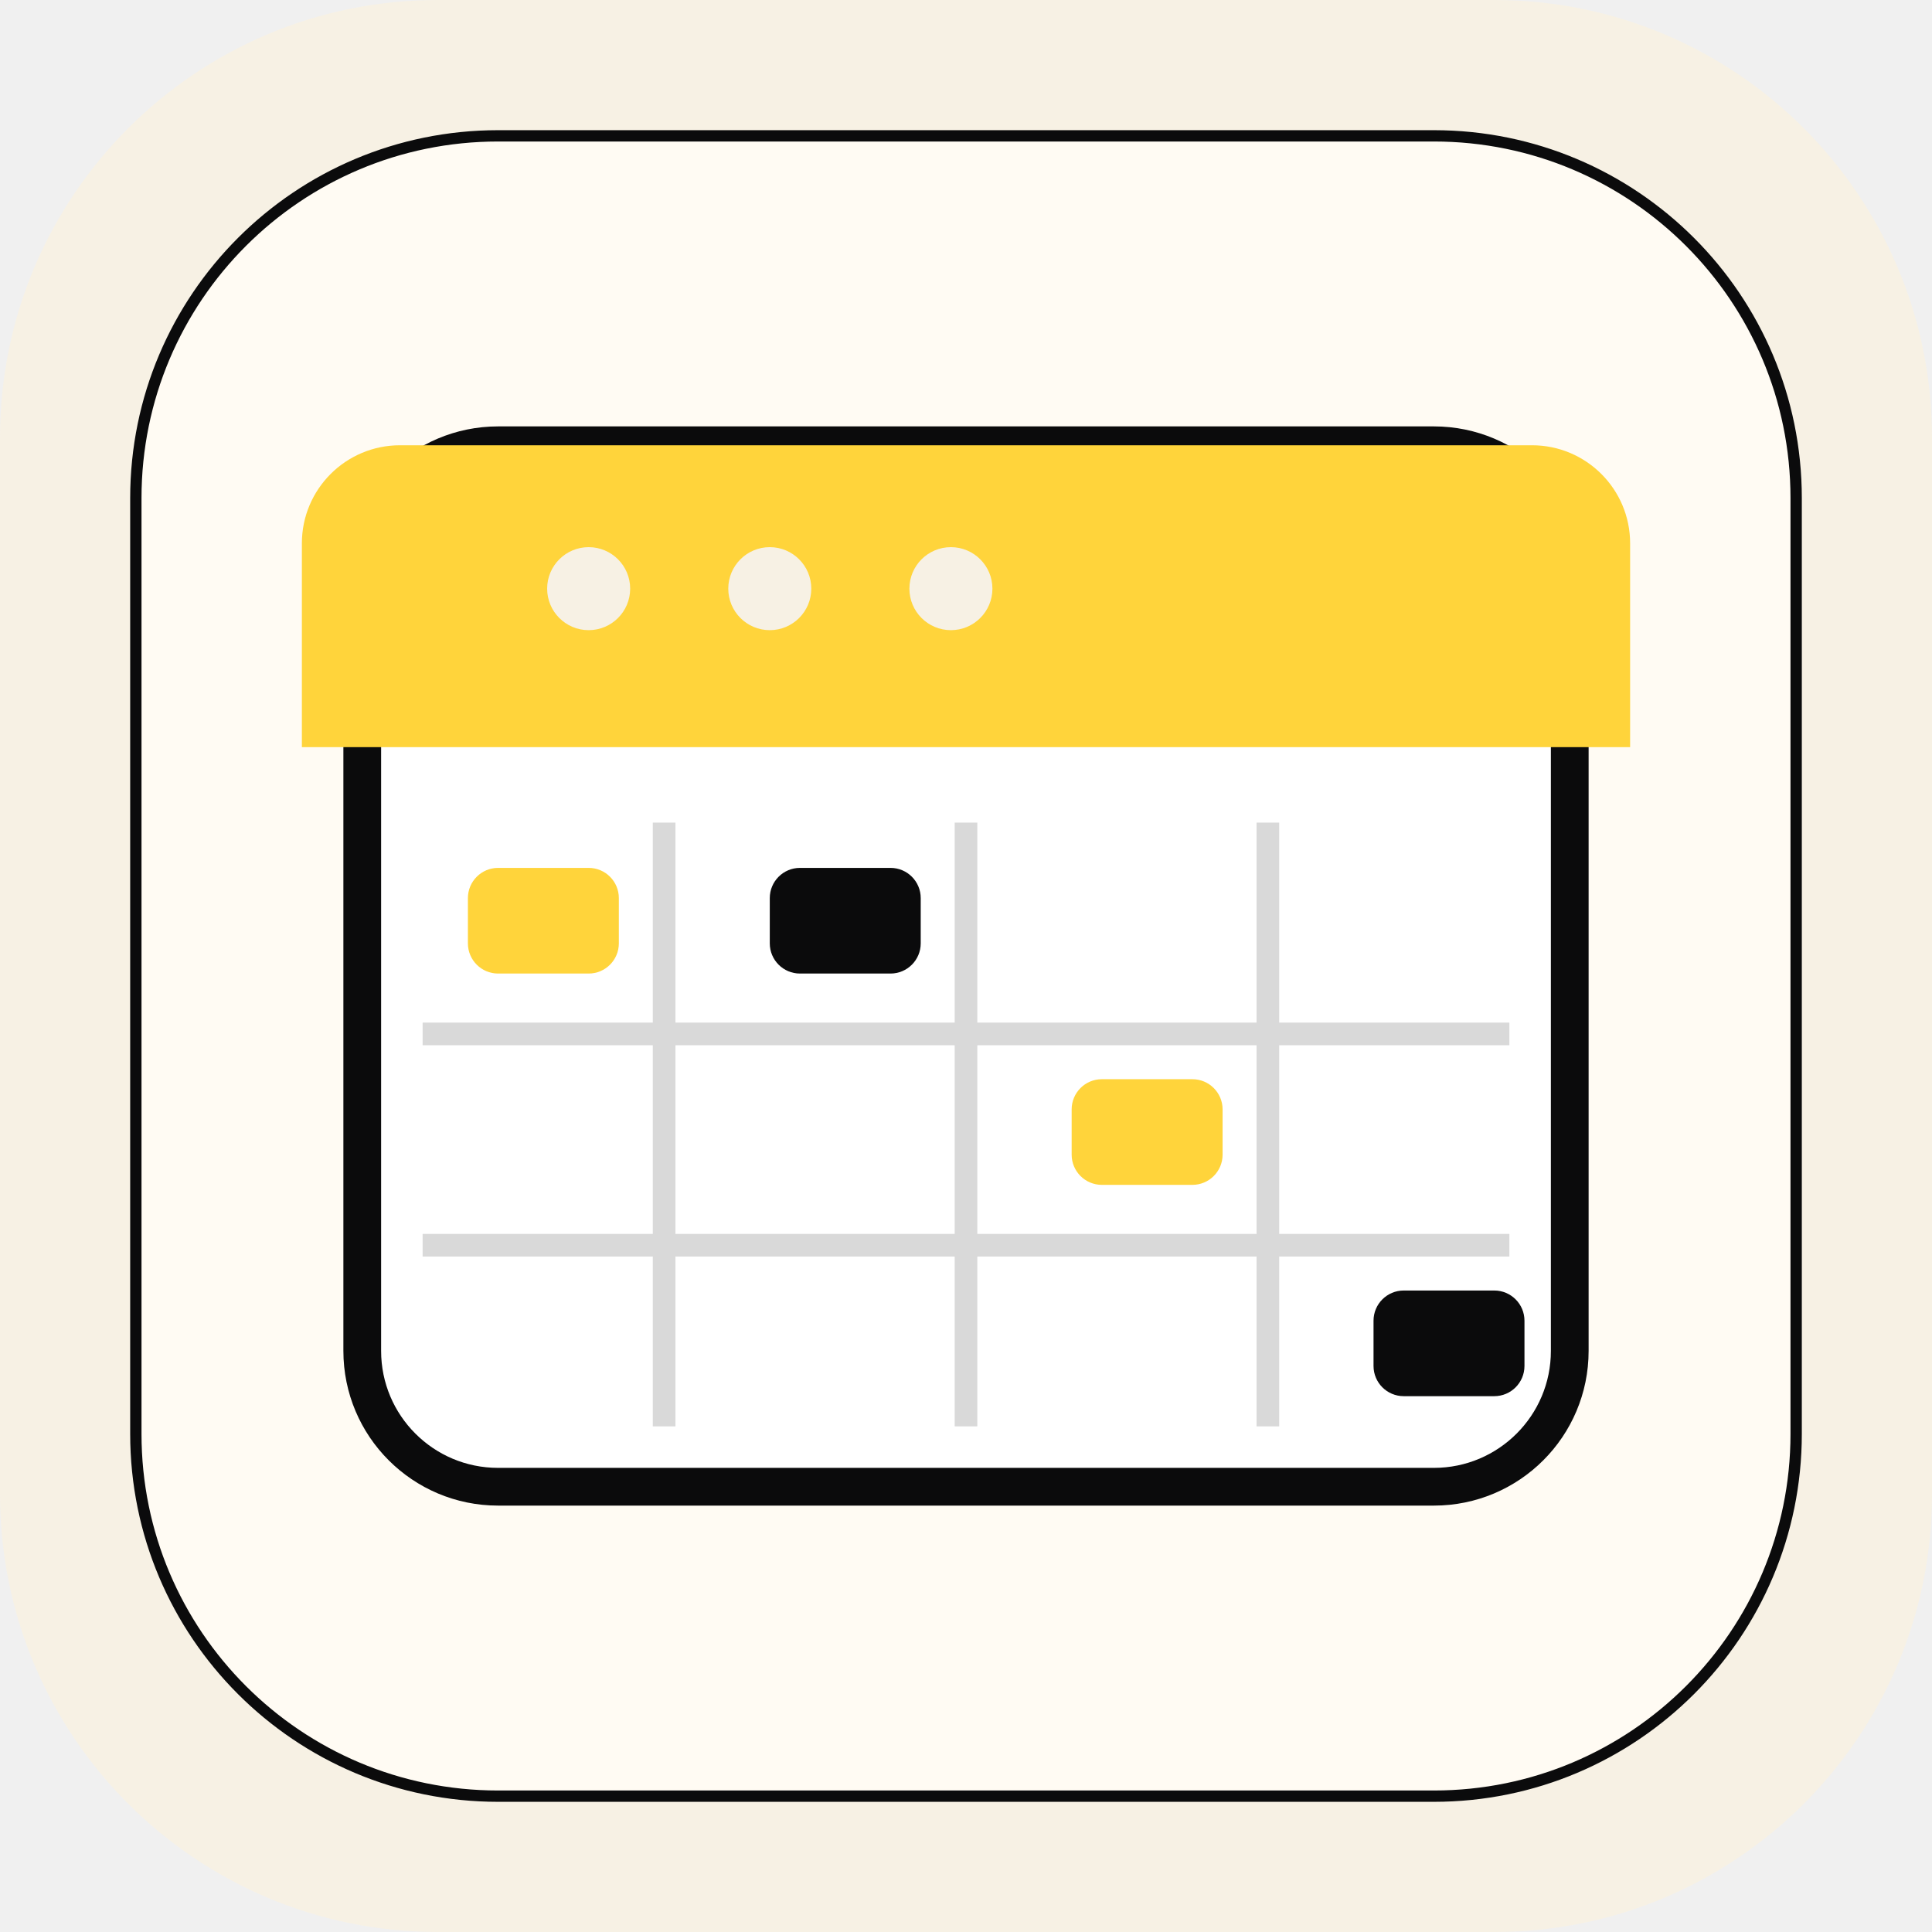
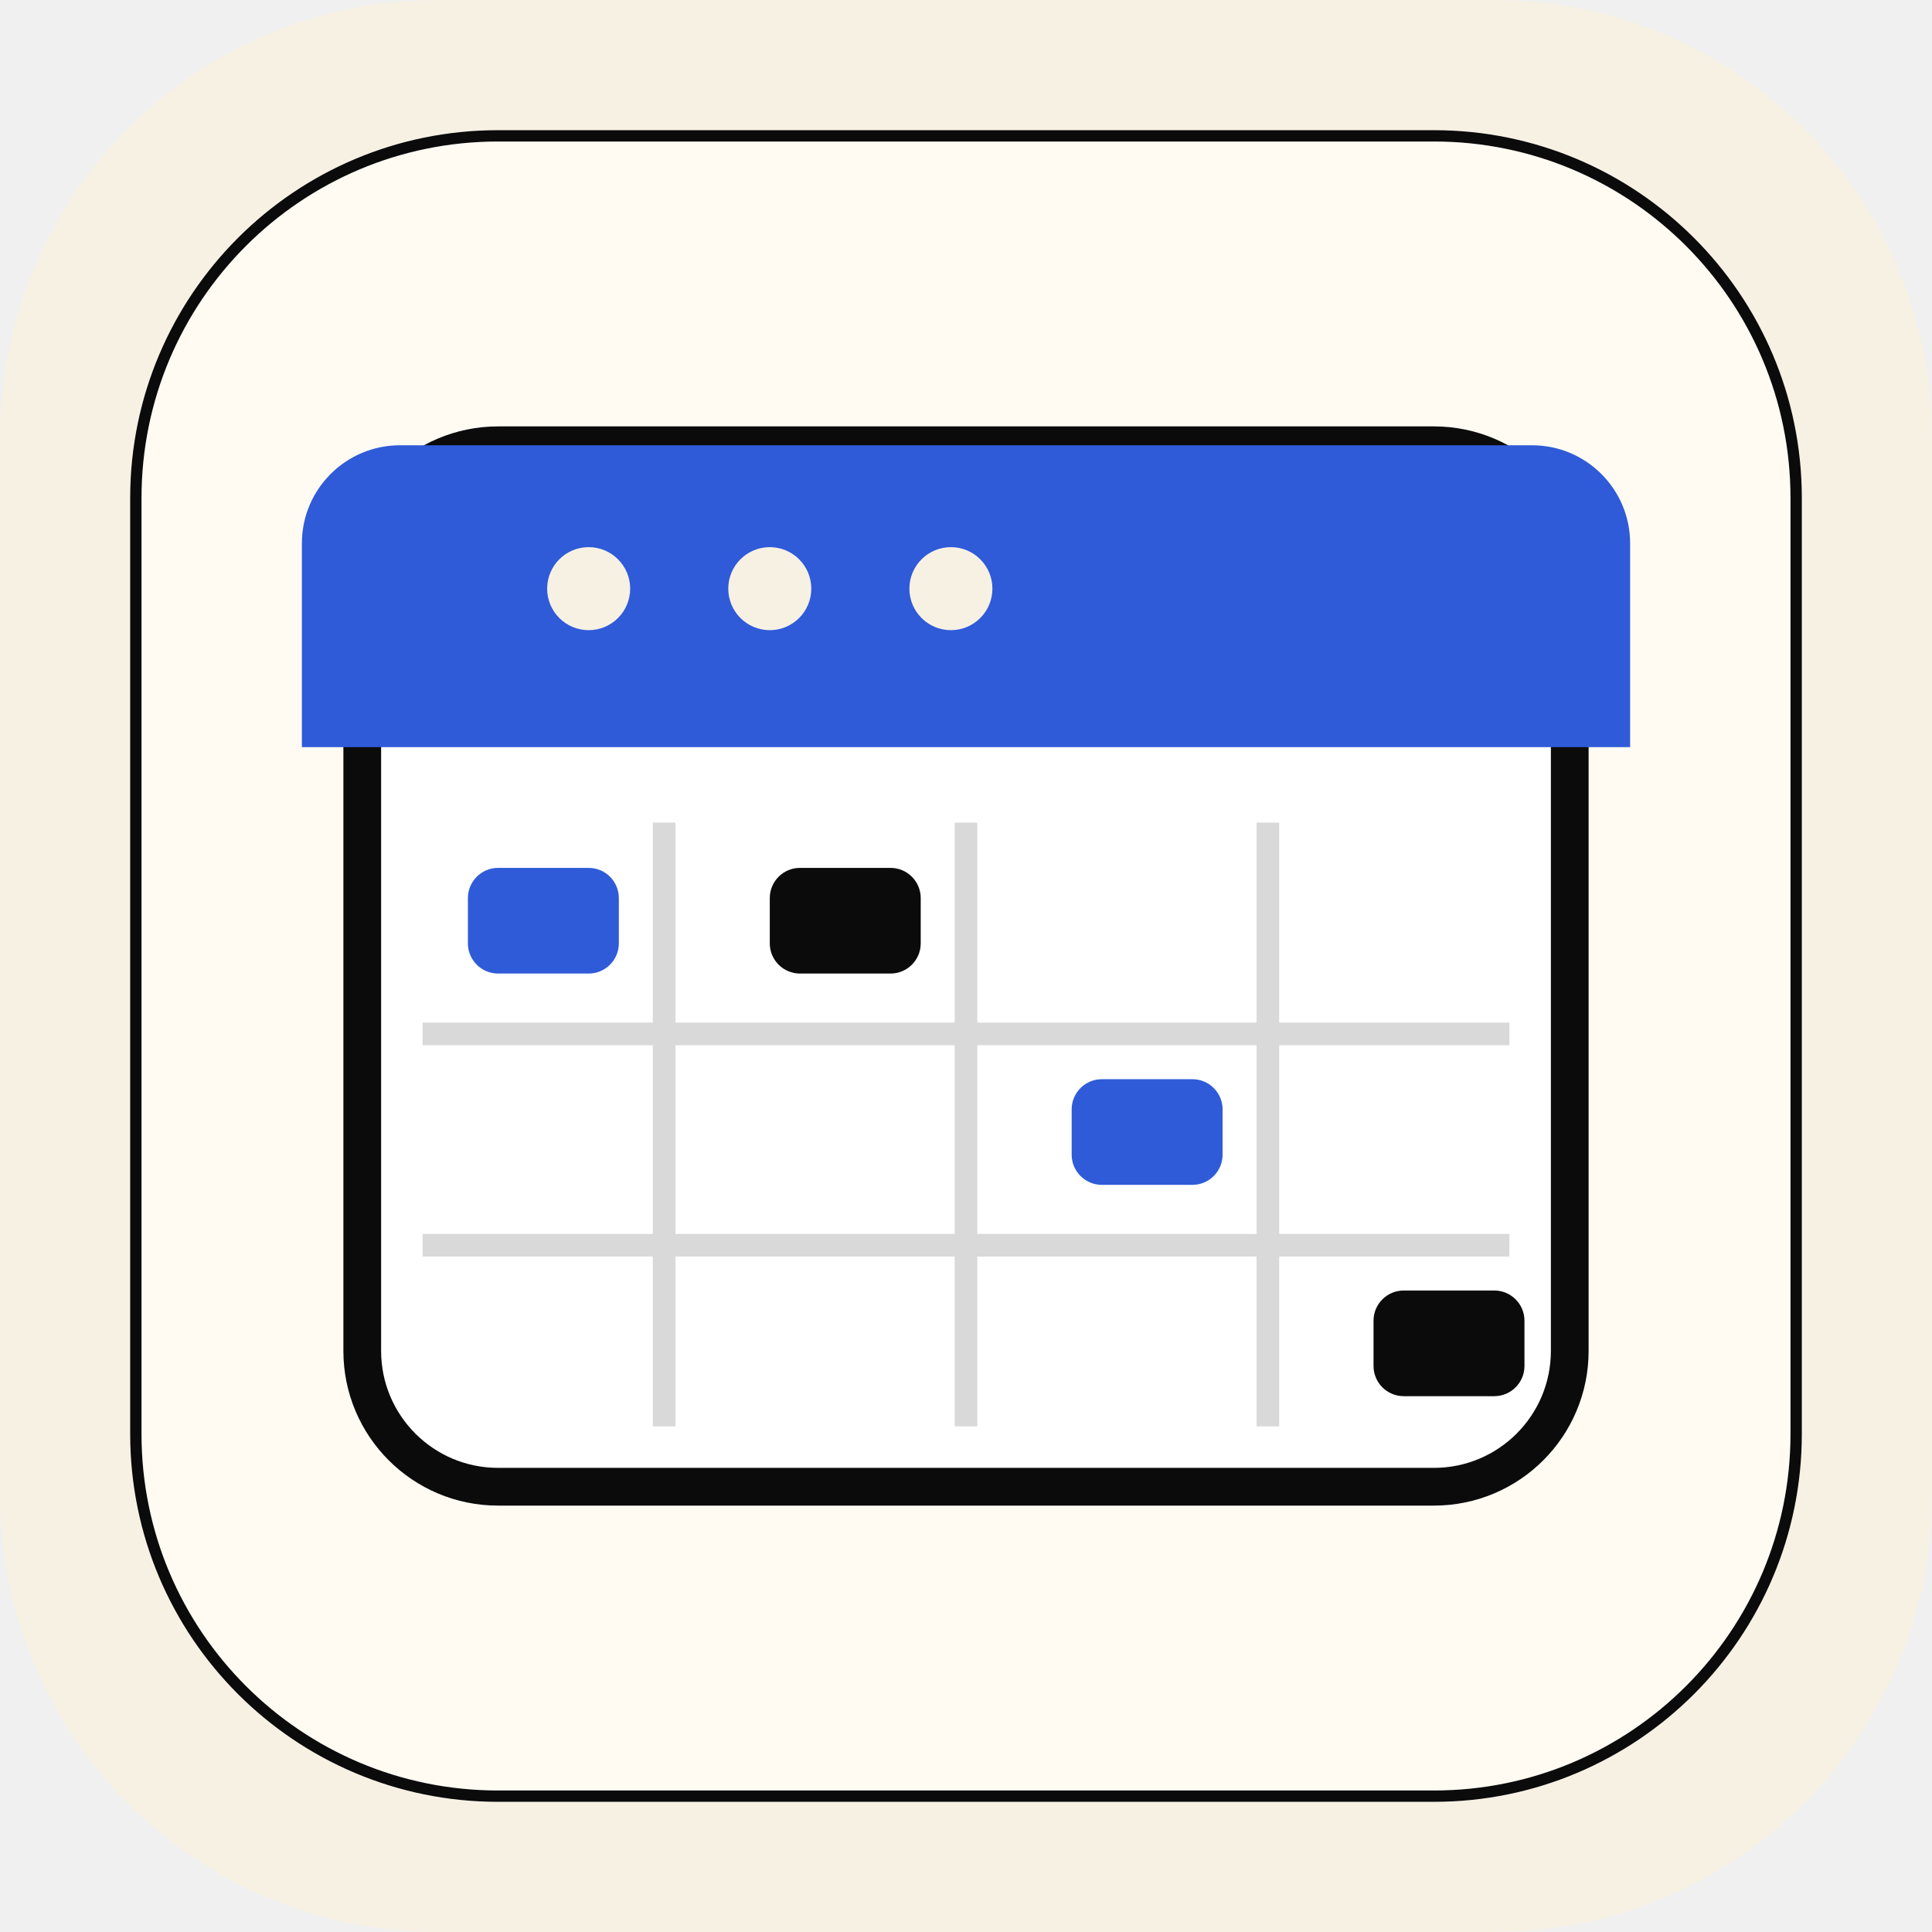
<svg xmlns="http://www.w3.org/2000/svg" width="512" height="512" viewBox="0 0 512 512" role="img" aria-labelledby="title">
  <rect width="512" height="512" rx="116" fill="#F7F1E4" />
  <rect x="36" y="36" width="440" height="440" rx="96" fill="#FFFBF3" stroke="#0B0B0C" stroke-width="3" />
  <rect x="96" y="118" width="320" height="276" rx="36" fill="#FFFFFF" stroke="#0B0B0C" stroke-width="10" />
-   <path d="M106 118h300a26 26 0 0 1 26 26v54H80v-54a26 26 0 0 1 26-26z" fill="#FFD43B" />
+   <path d="M106 118h300a26 26 0 0 1 26 26v54H80v-54a26 26 0 0 1 26-26z" fill="#2F5BD8" />
  <circle cx="156" cy="156" r="11" fill="#F7F1E4" />
  <circle cx="204" cy="156" r="11" fill="#F7F1E4" />
  <circle cx="252" cy="156" r="11" fill="#F7F1E4" />
  <g stroke="#0B0B0C" stroke-width="6" opacity="0.16" fill="none">
    <line x1="176" y1="218" x2="176" y2="378" />
    <line x1="256" y1="218" x2="256" y2="378" />
    <line x1="336" y1="218" x2="336" y2="378" />
    <line x1="112" y1="274" x2="400" y2="274" />
    <line x1="112" y1="330" x2="400" y2="330" />
  </g>
-   <rect x="124" y="230" width="40" height="28" rx="8" fill="#FFD43B" />
+   <rect x="124" y="230" width="40" height="28" rx="8" fill="#2F5BD8" />
  <rect x="204" y="230" width="40" height="28" rx="8" fill="#0B0B0C" />
-   <rect x="284" y="286" width="40" height="28" rx="8" fill="#FFD43B" />
+   <rect x="284" y="286" width="40" height="28" rx="8" fill="#2F5BD8" />
  <rect x="364" y="342" width="40" height="28" rx="8" fill="#0B0B0C" />
</svg>
